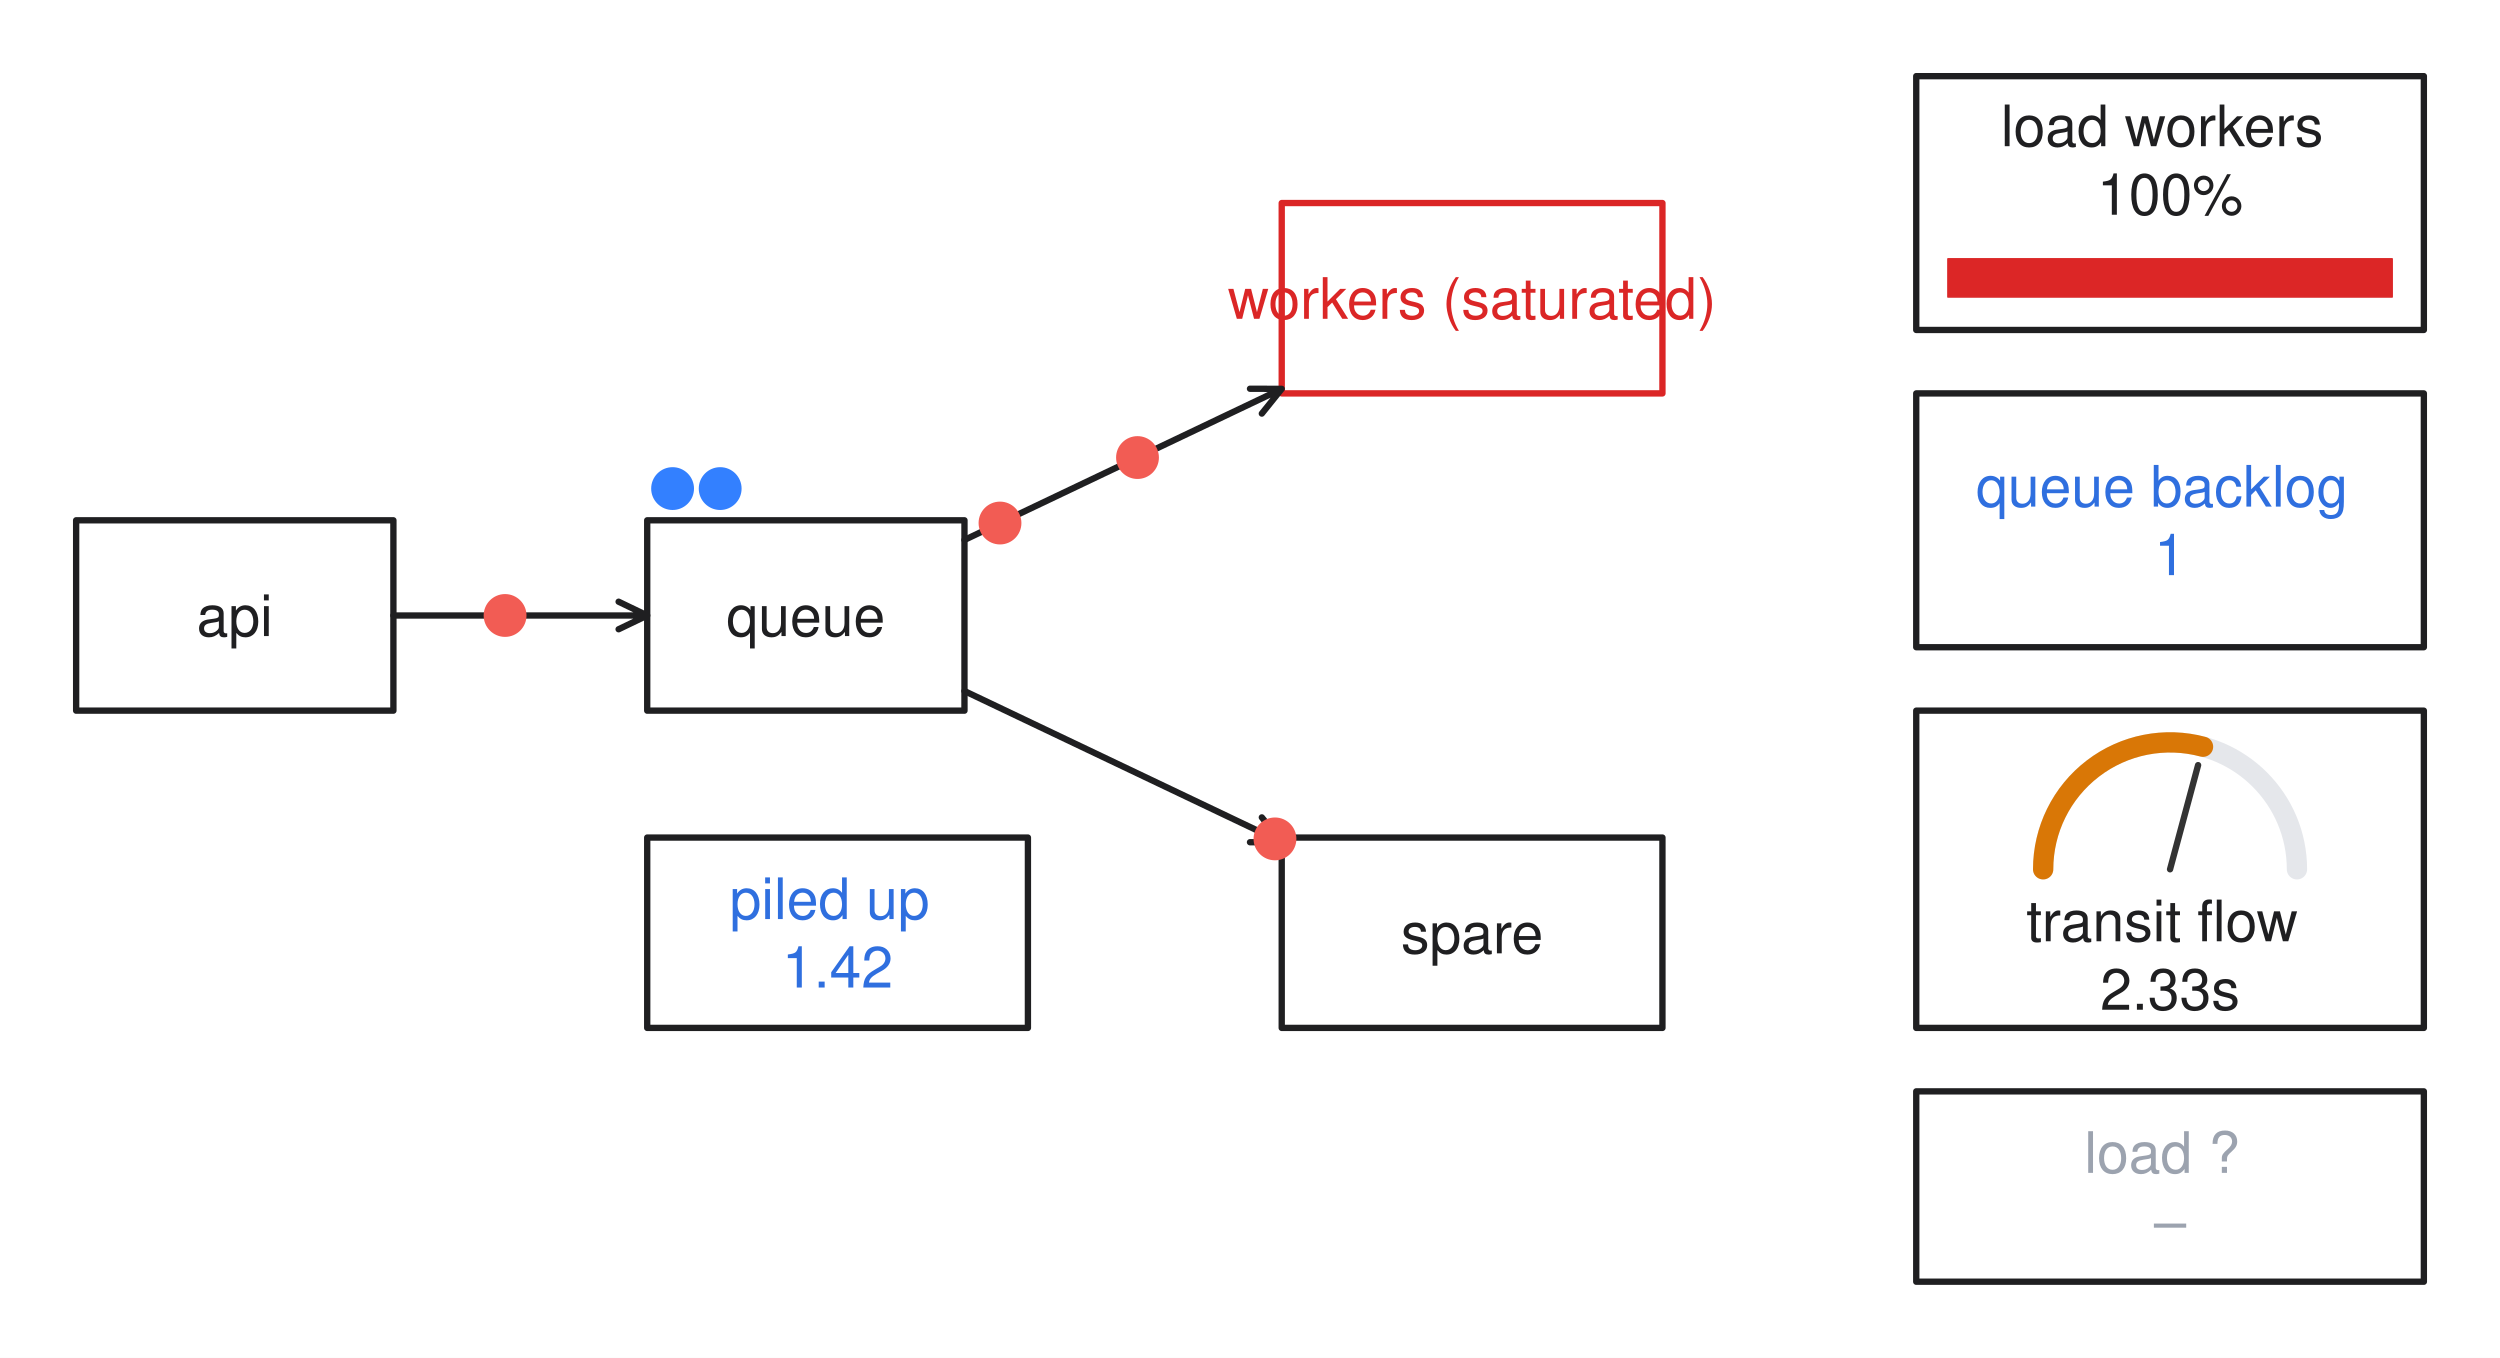
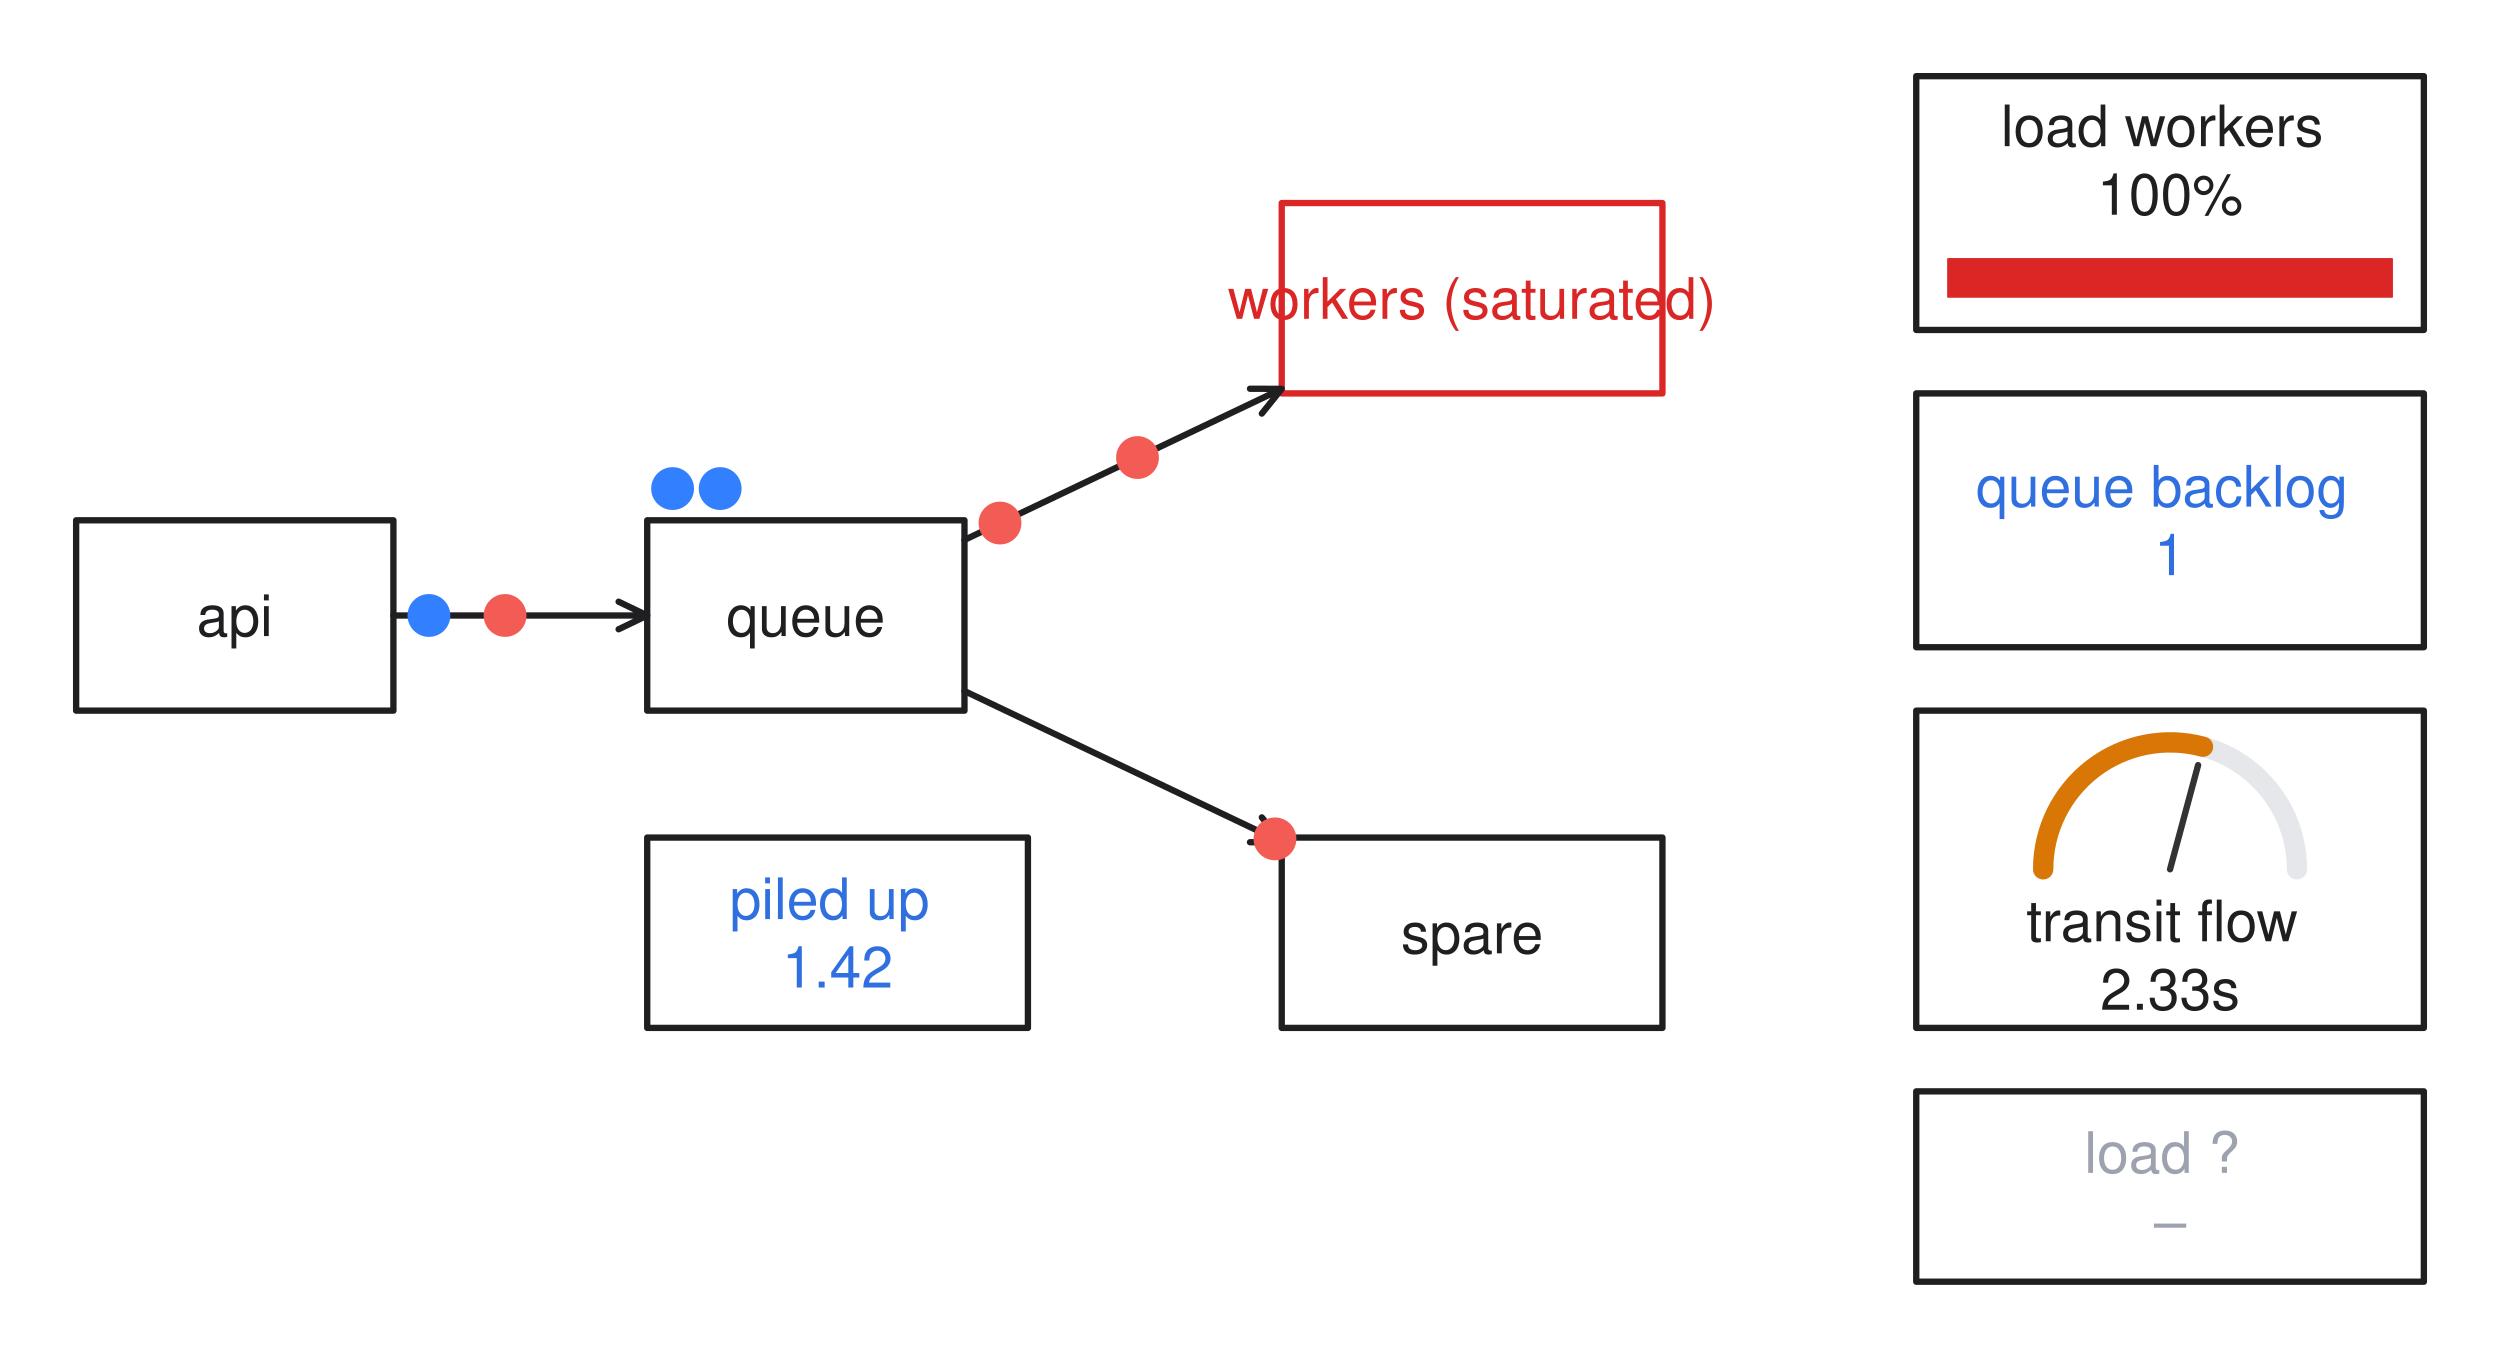
<svg xmlns="http://www.w3.org/2000/svg" width="788" height="428" viewBox="-4 -4 788 428">
  <rect x="-4" y="-4" width="788" height="428" fill="#ffffff" />
  <path d="M20 160 L120 160 L120 220 L20 220 Z" fill="none" stroke="#1f1f21" stroke-width="2" stroke-linecap="round" stroke-linejoin="round" />
  <text x="70" font-family="Helvetica Neue, Helvetica, Arial, sans-serif" font-size="18" fill="#1f1f21" text-anchor="middle">
    <tspan x="70" y="196.48">api</tspan>
  </text>
  <path d="M200 160 L300 160 L300 220 L200 220 Z" fill="none" stroke="#1f1f21" stroke-width="2" stroke-linecap="round" stroke-linejoin="round" />
  <text x="250" font-family="Helvetica Neue, Helvetica, Arial, sans-serif" font-size="18" fill="#1f1f21" text-anchor="middle">
    <tspan x="250" y="196.48">queue</tspan>
  </text>
  <path d="M400 60 L520 60 L520 120 L400 120 Z" fill="none" stroke="#db2626" stroke-width="2" stroke-linecap="round" stroke-linejoin="round" />
  <text x="460" font-family="Helvetica Neue, Helvetica, Arial, sans-serif" font-size="18" fill="#db2626" text-anchor="middle">
    <tspan x="460" y="96.48">workers (saturated)</tspan>
  </text>
  <path d="M400 260 L520 260 L520 320 L400 320 Z" fill="none" stroke="#1f1f21" stroke-width="2" stroke-linecap="round" stroke-linejoin="round" />
  <text x="460" font-family="Helvetica Neue, Helvetica, Arial, sans-serif" font-size="18" fill="#1f1f21" text-anchor="middle">
    <tspan x="460" y="296.48">spare</tspan>
  </text>
  <path d="M120 190 L200 190 M190.99 185.66 L200 190 M190.99 194.34 L200 190" fill="none" stroke="#1f1f21" stroke-width="2" stroke-linecap="round" stroke-linejoin="round" />
  <path d="M300 166.19 L400 118.57 M390 118.53 L400 118.57 M393.73 126.36 L400 118.57" fill="none" stroke="#1f1f21" stroke-width="2" stroke-linecap="round" stroke-linejoin="round" />
  <path d="M300 213.81 L400 261.43 M393.73 253.64 L400 261.43 M390 261.47 L400 261.43" fill="none" stroke="#1f1f21" stroke-width="2" stroke-linecap="round" stroke-linejoin="round" />
  <path d="M600 20 C653.33 20 706.67 20 760 20 C760 46.67 760 73.33 760 100 C706.67 100 653.33 100 600 100 C600 73.33 600 46.67 600 20 Z" fill="none" stroke="#1f1f21" stroke-width="2" stroke-linecap="round" stroke-linejoin="round" />
  <text x="680" font-family="Helvetica Neue, Helvetica, Arial, sans-serif" font-size="18" fill="#1f1f21" text-anchor="middle">
    <tspan x="680" y="42.08">load workers</tspan>
    <tspan x="680" y="63.68">100%</tspan>
  </text>
  <path d="M610 77.6 C656.67 77.6 703.33 77.6 750 77.6 C750 81.6 750 85.6 750 89.6 C703.33 89.6 656.67 89.6 610 89.6 C610 85.6 610 81.6 610 77.6 Z" fill="#e5e7eb" stroke="none" />
  <path d="M610 77.6 C656.67 77.6 703.33 77.6 750 77.6 C750 81.6 750 85.6 750 89.6 C703.33 89.6 656.67 89.6 610 89.6 C610 85.6 610 81.6 610 77.6 Z" fill="none" stroke="#e5e7eb" stroke-width="0.5" stroke-linecap="round" stroke-linejoin="round" />
  <path d="M610 77.6 C656.67 77.6 703.33 77.6 750 77.6 C750 81.6 750 85.6 750 89.6 C703.33 89.6 656.67 89.6 610 89.6 C610 85.6 610 81.6 610 77.6 Z" fill="#dc2626" stroke="none" />
  <path d="M610 77.6 C656.67 77.6 703.33 77.6 750 77.6 C750 81.6 750 85.6 750 89.6 C703.33 89.6 656.67 89.6 610 89.6 C610 85.6 610 81.6 610 77.6 Z" fill="none" stroke="#dc2626" stroke-width="0.5" stroke-linecap="round" stroke-linejoin="round" />
  <path d="M600 120 C653.33 120 706.67 120 760 120 C760 146.67 760 173.33 760 200 C706.67 200 653.33 200 600 200 C600 173.33 600 146.67 600 120 Z" fill="none" stroke="#1f1f21" stroke-width="2" stroke-linecap="round" stroke-linejoin="round" />
  <text x="680" font-family="Helvetica Neue, Helvetica, Arial, sans-serif" font-size="18" fill="#2f6fdf" text-anchor="middle">
    <tspan x="680" y="155.68">queue backlog</tspan>
    <tspan x="680" y="177.28">1</tspan>
  </text>
  <path d="M600 220 C653.33 220 706.67 220 760 220 C760 253.33 760 286.67 760 320 C706.67 320 653.33 320 600 320 C600 286.67 600 253.33 600 220 Z" fill="none" stroke="#1f1f21" stroke-width="2" stroke-linecap="round" stroke-linejoin="round" />
  <text x="680" font-family="Helvetica Neue, Helvetica, Arial, sans-serif" font-size="18" fill="#1f1f21" text-anchor="middle">
    <tspan x="680" y="292.68">transit flow</tspan>
    <tspan x="680" y="314.28">2.33s</tspan>
  </text>
  <path d="M640 270 C640 247.91 657.91 230 680 230 C702.09 230 720 247.91 720 270" fill="none" stroke="#e5e7eb" stroke-width="6.4" stroke-linecap="round" stroke-linejoin="round" />
  <path d="M640 270 C640 257.56 645.79 245.82 655.67 238.25 C665.54 230.68 678.38 228.14 690.39 231.37" fill="none" stroke="#d97706" stroke-width="6.4" stroke-linecap="round" stroke-linejoin="round" />
  <path d="M680 270 C682.95 259.06 685.89 248.11 688.84 237.17" fill="none" stroke="#333333" stroke-width="2" stroke-linecap="round" stroke-linejoin="round" />
  <path d="M600 340 C653.33 340 706.67 340 760 340 C760 360 760 380 760 400 C706.67 400 653.33 400 600 400 C600 380 600 360 600 340 Z" fill="none" stroke="#1f1f21" stroke-width="2" stroke-linecap="round" stroke-linejoin="round" />
  <text x="680" font-family="Helvetica Neue, Helvetica, Arial, sans-serif" font-size="18" fill="#9ca3af" text-anchor="middle">
    <tspan x="680" y="365.68">load ?</tspan>
    <tspan x="680" y="387.28">–</tspan>
  </text>
  <path d="M200 260 C240 260 280 260 320 260 C320 280 320 300 320 320 C280 320 240 320 200 320 C200 300 200 280 200 260 Z" fill="none" stroke="#1f1f21" stroke-width="2" stroke-linecap="round" stroke-linejoin="round" />
  <text x="260" font-family="Helvetica Neue, Helvetica, Arial, sans-serif" font-size="18" fill="#2f6fdf" text-anchor="middle">
    <tspan x="260" y="285.68">piled up</tspan>
    <tspan x="260" y="307.28">1.42</tspan>
  </text>
  <path d="M360.54 140.22 C360.54 143.53 357.85 146.22 354.54 146.22 C351.22 146.22 348.54 143.53 348.54 140.22 C348.54 136.91 351.22 134.22 354.54 134.22 C357.85 134.22 360.54 136.91 360.54 140.22 Z" fill="#f25c54" stroke="none" />
  <path d="M360.54 140.22 C360.54 143.53 357.85 146.22 354.54 146.22 C351.22 146.22 348.54 143.53 348.54 140.22 C348.54 136.91 351.22 134.22 354.54 134.22 C357.85 134.22 360.54 136.91 360.54 140.22 Z" fill="none" stroke="#f25c54" stroke-width="1.5" stroke-linecap="round" stroke-linejoin="round" />
  <path d="M317.2 160.86 C317.2 164.17 314.51 166.86 311.2 166.86 C307.89 166.86 305.2 164.17 305.2 160.86 C305.2 157.54 307.89 154.86 311.2 154.86 C314.51 154.86 317.2 157.54 317.2 160.86 Z" fill="#f25c54" stroke="none" />
  <path d="M317.2 160.86 C317.2 164.17 314.51 166.86 311.2 166.86 C307.89 166.86 305.2 164.17 305.2 160.86 C305.2 157.54 307.89 154.86 311.2 154.86 C314.51 154.86 317.2 157.54 317.2 160.86 Z" fill="none" stroke="#f25c54" stroke-width="1.5" stroke-linecap="round" stroke-linejoin="round" />
  <path d="M161.2 190 C161.2 193.31 158.51 196 155.2 196 C151.89 196 149.2 193.31 149.2 190 C149.2 186.69 151.89 184 155.2 184 C158.51 184 161.2 186.69 161.2 190 Z" fill="#f25c54" stroke="none" />
  <path d="M161.2 190 C161.2 193.31 158.51 196 155.2 196 C151.89 196 149.2 193.31 149.2 190 C149.2 186.69 151.89 184 155.2 184 C158.51 184 161.2 186.69 161.2 190 Z" fill="none" stroke="#f25c54" stroke-width="1.5" stroke-linecap="round" stroke-linejoin="round" />
  <path d="M403.87 260.42 C403.87 263.73 401.19 266.42 397.87 266.42 C394.56 266.42 391.87 263.73 391.87 260.42 C391.87 257.1 394.56 254.42 397.87 254.42 C401.19 254.42 403.87 257.1 403.87 260.42 Z" fill="#f25c54" stroke="none" />
  <path d="M403.87 260.42 C403.87 263.73 401.19 266.42 397.87 266.42 C394.56 266.42 391.87 263.73 391.87 260.42 C391.87 257.1 394.56 254.42 397.87 254.42 C401.19 254.42 403.87 257.1 403.87 260.42 Z" fill="none" stroke="#f25c54" stroke-width="1.5" stroke-linecap="round" stroke-linejoin="round" />
+   <path d="M137.2 190 C137.2 193.31 134.51 196 131.2 196 C127.89 196 125.2 193.31 125.2 190 C125.2 186.69 127.89 184 131.2 184 C134.51 184 137.2 186.69 137.2 190 Z" fill="#3380ff" stroke="none" />
+   <path d="M137.2 190 C137.2 193.31 134.51 196 131.2 196 C127.89 196 125.2 193.31 125.2 190 C125.2 186.69 127.89 184 131.2 184 C134.51 184 137.2 186.69 137.2 190 Z" fill="none" stroke="#3380ff" stroke-width="1.5" stroke-linecap="round" stroke-linejoin="round" />
  <path d="M214 150 C214 153.31 211.31 156 208 156 C204.69 156 202 153.31 202 150 C202 146.69 204.69 144 208 144 C211.31 144 214 146.69 214 150 Z" fill="#3380ff" stroke="none" />
  <path d="M214 150 C214 153.31 211.31 156 208 156 C204.69 156 202 153.31 202 150 C202 146.69 204.69 144 208 144 C211.31 144 214 146.69 214 150 Z" fill="none" stroke="#3380ff" stroke-width="1.5" stroke-linecap="round" stroke-linejoin="round" />
  <path d="M229 150 C229 153.31 226.31 156 223 156 C219.69 156 217 153.31 217 150 C217 146.69 219.69 144 223 144 C226.31 144 229 146.69 229 150 Z" fill="#3380ff" stroke="none" />
  <path d="M229 150 C229 153.31 226.31 156 223 156 C219.69 156 217 153.31 217 150 C217 146.69 219.69 144 223 144 C226.31 144 229 146.69 229 150 Z" fill="none" stroke="#3380ff" stroke-width="1.5" stroke-linecap="round" stroke-linejoin="round" />
</svg>
